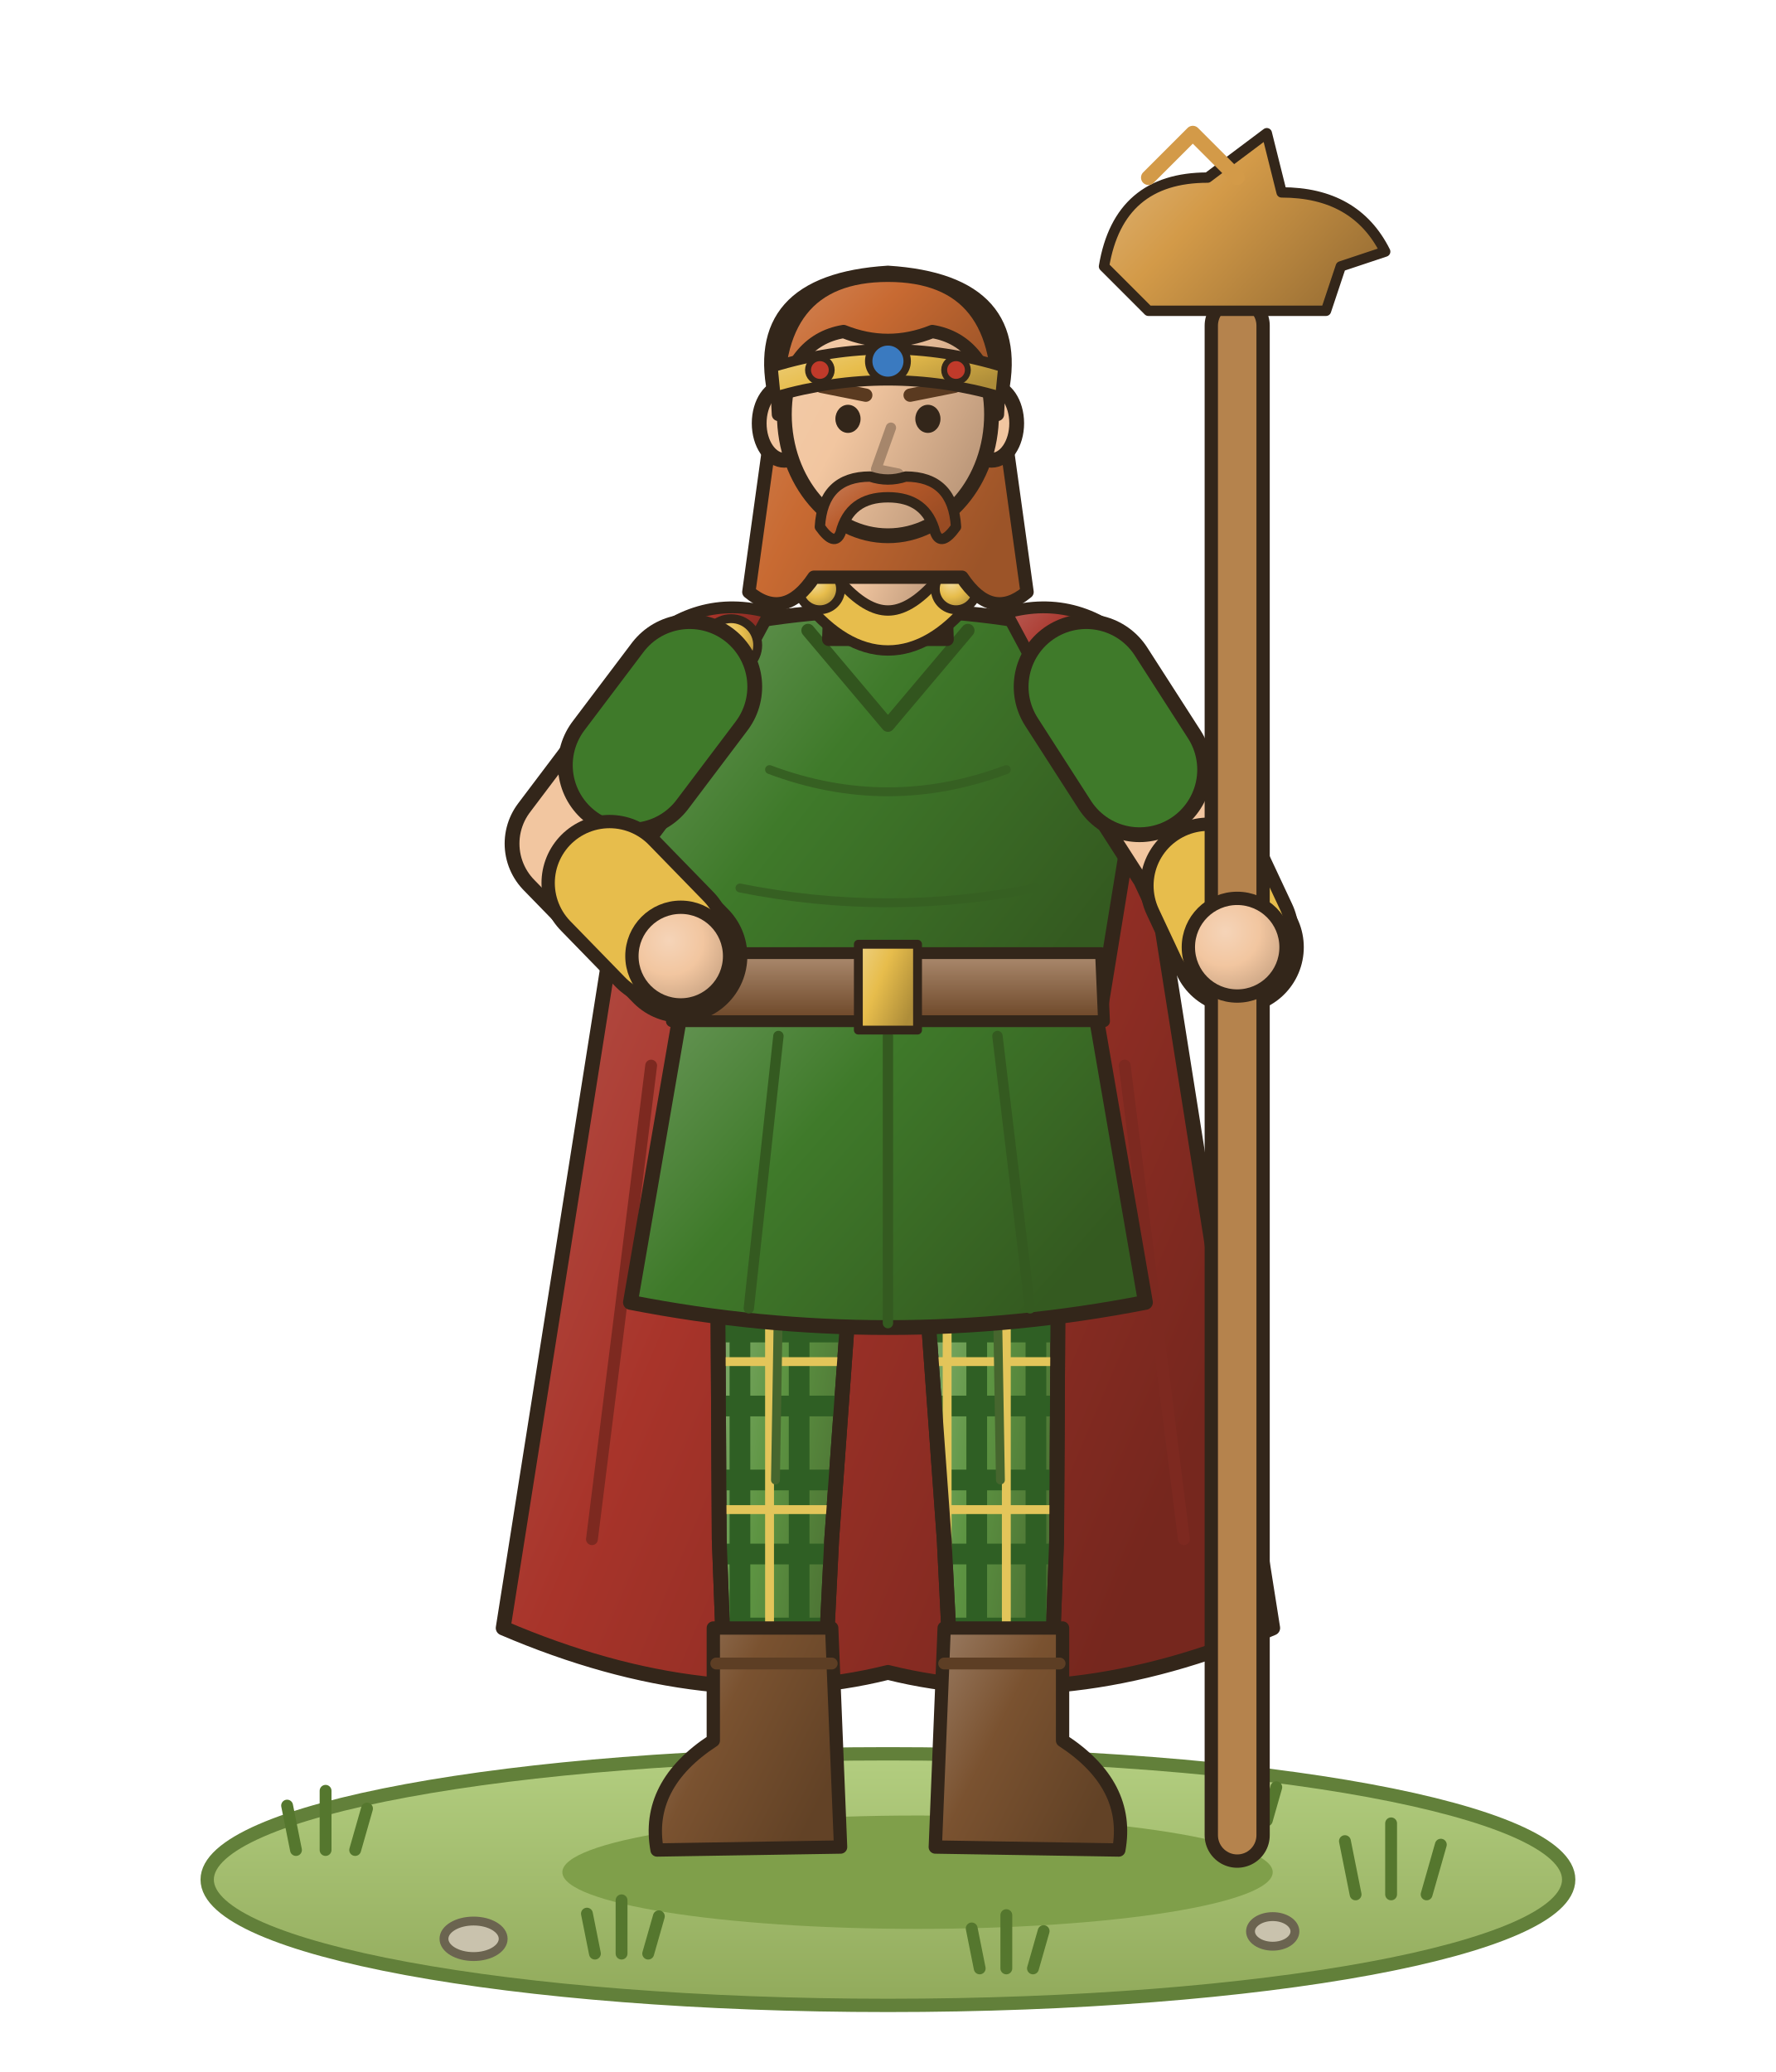
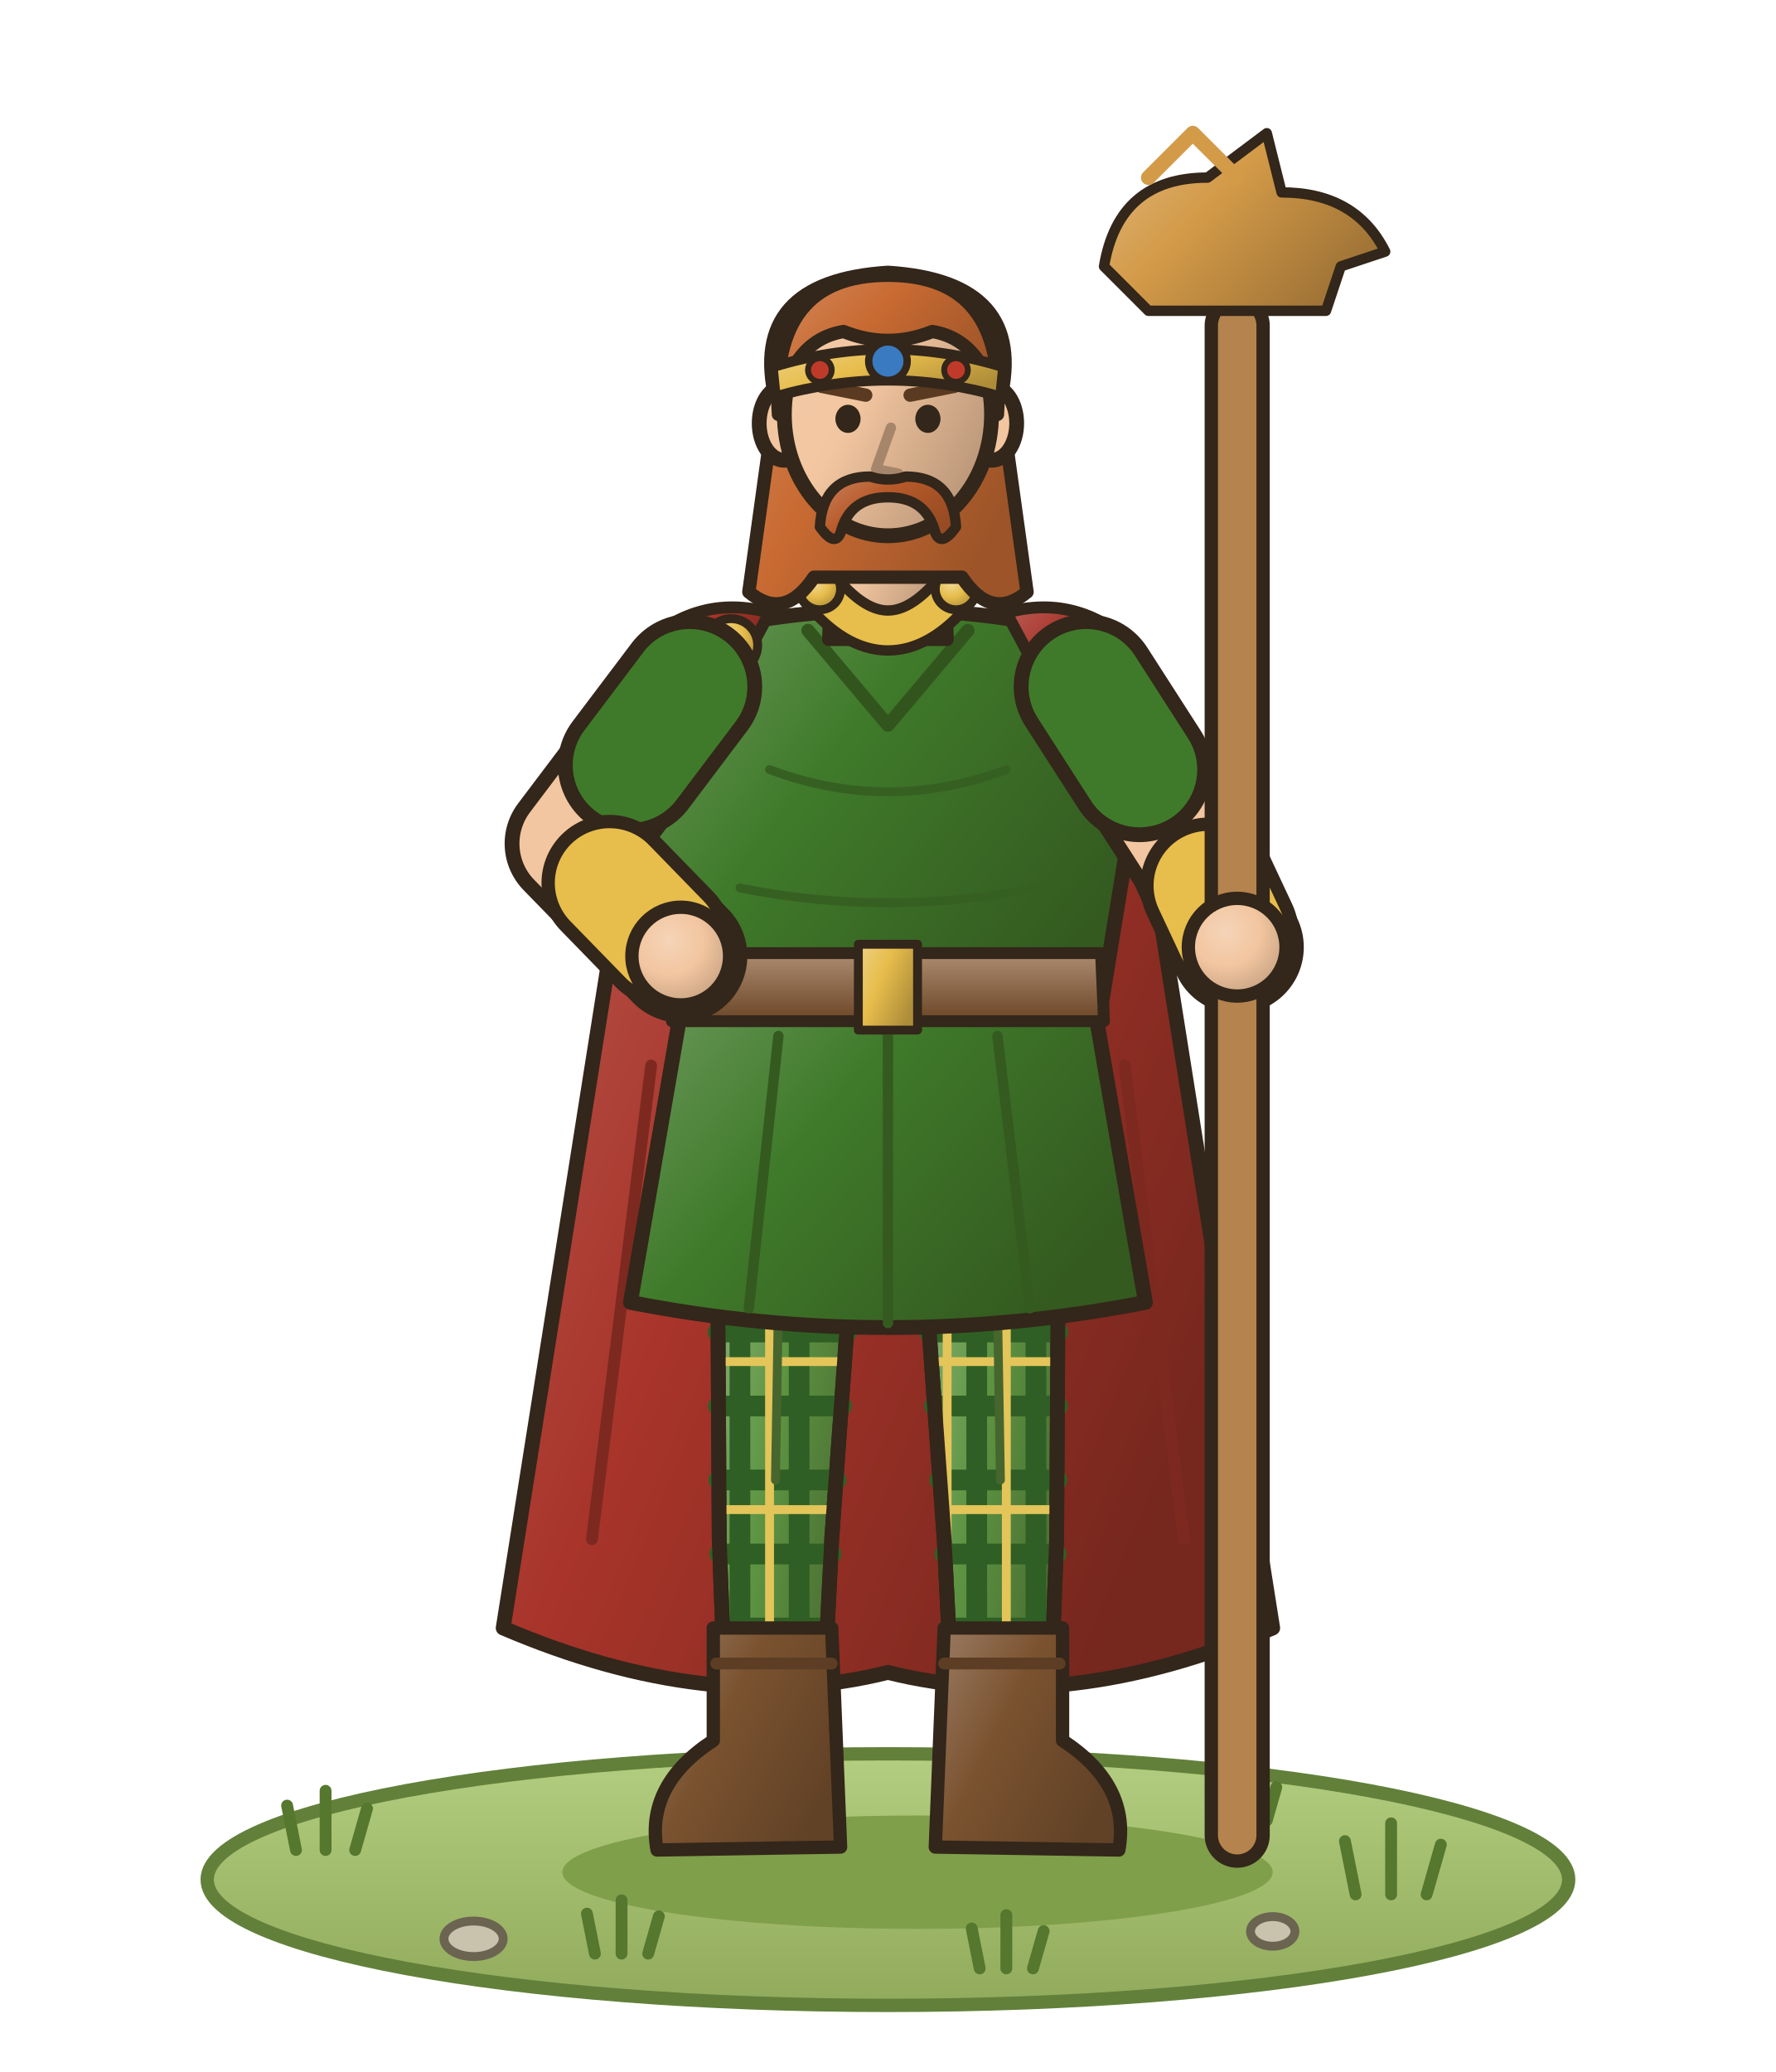
<svg xmlns="http://www.w3.org/2000/svg" viewBox="0 0 120 140">
  <defs>
    <linearGradient id="va6c56a" x2="0" y2="1">
      <stop offset="0" stop-color="#b3ce80" />
      <stop offset="1" stop-color="#91aa5b" />
    </linearGradient>
    <linearGradient id="da8342a" x1="0" y1="0" x2="1" y2=".6">
      <stop offset="0" stop-color="#b95d55" />
      <stop offset=".45" stop-color="#a8342a" />
      <stop offset="1" stop-color="#76271e" />
    </linearGradient>
    <linearGradient id="d5d9442" x1="0" y1="0" x2="1" y2=".6">
      <stop offset="0" stop-color="#86af71" />
      <stop offset=".45" stop-color="#5d9442" />
      <stop offset="1" stop-color="#496c31" />
    </linearGradient>
-     <clipPath id="ck1">
-       <path d="M48.5,86L57.5,86L56.2,104L55.4,120L49.2,120L48.6,104ZM71.5,86L62.5,86L63.8,104L64.6,120L70.8,120L71.4,104Z" />
-     </clipPath>
    <linearGradient id="d7a5230" x1="0" y1="0" x2="1" y2=".6">
      <stop offset="0" stop-color="#9b7d64" />
      <stop offset=".45" stop-color="#7a5230" />
      <stop offset="1" stop-color="#624226" />
    </linearGradient>
    <linearGradient id="d3f7a2a" x1="0" y1="0" x2="1" y2=".6">
      <stop offset="0" stop-color="#6f9b5f" />
      <stop offset=".45" stop-color="#3f7a2a" />
      <stop offset="1" stop-color="#345a20" />
    </linearGradient>
    <linearGradient id="v8a5a32" x2="0" y2="1">
      <stop offset="0" stop-color="#ad8c70" />
      <stop offset="1" stop-color="#6b4526" />
    </linearGradient>
    <linearGradient id="de7bd4c" x1="0" y1="0" x2="1" y2=".6">
      <stop offset="0" stop-color="#eed182" />
      <stop offset=".45" stop-color="#e7bd4c" />
      <stop offset="1" stop-color="#ae8d39" />
    </linearGradient>
    <linearGradient id="df2c6a0" x1="0" y1="0" x2="1" y2=".6">
      <stop offset="0" stop-color="#f3ccaa" />
      <stop offset=".45" stop-color="#f2c6a0" />
      <stop offset="1" stop-color="#bc987a" />
    </linearGradient>
    <radialGradient id="re7bd4c" cx=".38" cy=".34" r=".7">
      <stop offset="0" stop-color="#f2db9d" />
      <stop offset=".5" stop-color="#e7bd4c" />
      <stop offset="1" stop-color="#ae8d39" />
    </radialGradient>
    <linearGradient id="dc86a32" x1="0" y1="0" x2="1" y2=".6">
      <stop offset="0" stop-color="#d3885b" />
      <stop offset=".45" stop-color="#c86a32" />
      <stop offset="1" stop-color="#9c5428" />
    </linearGradient>
    <linearGradient id="db85a2a" x1="0" y1="0" x2="1" y2=".6">
      <stop offset="0" stop-color="#ca835f" />
      <stop offset=".45" stop-color="#b85a2a" />
      <stop offset="1" stop-color="#984b23" />
    </linearGradient>
    <linearGradient id="dd39a48" x1="0" y1="0" x2="1" y2=".6">
      <stop offset="0" stop-color="#e0b87f" />
      <stop offset=".45" stop-color="#d39a48" />
      <stop offset="1" stop-color="#9f7336" />
    </linearGradient>
    <radialGradient id="rf2c6a0" cx=".38" cy=".34" r=".7">
      <stop offset="0" stop-color="#f5d4b8" />
      <stop offset=".5" stop-color="#f2c6a0" />
      <stop offset="1" stop-color="#c7a282" />
    </radialGradient>
  </defs>
  <g stroke="#33261a" stroke-width="1" stroke-linejoin="round" stroke-linecap="round">
    <ellipse cx="60" cy="127" rx="46" ry="8.5" fill="url(#va6c56a)" stroke="#62803a" stroke-width=".9" />
    <ellipse cx="62" cy="126.5" rx="24" ry="3.83" fill="#7f9f4a" stroke="none" />
    <path d="M20,125 19.4,122M22,125 22,121M24,125 24.8,122.2" fill="none" stroke="#55772e" stroke-width=".8" />
    <path d="M91.6,128 90.88,124.4M94,128 94,123.2M96.4,128 97.36,124.64" fill="none" stroke="#55772e" stroke-width=".8" />
    <path d="M40.2,132 39.66,129.3M42,132 42,128.4M43.8,132 44.52,129.48" fill="none" stroke="#55772e" stroke-width=".8" />
    <path d="M82.4,123 81.92,120.6M84,123 84,119.8M85.6,123 86.24,120.76" fill="none" stroke="#55772e" stroke-width=".8" />
    <path d="M66.2,133 65.66,130.3M68,133 68,129.4M69.8,133 70.52,130.48" fill="none" stroke="#55772e" stroke-width=".8" />
    <ellipse cx="32" cy="131" rx="2" ry="1.2" fill="#c9c2ad" stroke="#6b6450" stroke-width=".6" />
    <ellipse cx="86" cy="130.5" rx="1.5" ry="1" fill="#c9c2ad" stroke="#6b6450" stroke-width=".6" />
    <path d="M44.6,43Q60,39.6 75.4,43L86,110Q72,116 60,113 48,116 34,110Z" fill="url(#da8342a)" />
    <path d="M40,104 44,72M80,104 76,72" fill="none" stroke="#7d2920" stroke-width=".8" />
    <path d="M48.5,86 57.5,86 56.2,104 55.4,120 49.2,120 48.6,104Z" fill="url(#d5d9442)" />
    <path d="M71.5,86 62.5,86 63.8,104 64.6,120 70.8,120 71.4,104Z" fill="url(#d5d9442)" />
-     <g clip-path="url(#ck1)">
-       <path d="M50,84V122M54,84V122M62,84V122M66,84V122M70,84V122M44,90H76M44,95H76M44,100H76M44,105H76M44,110H76M44,115H76M44,120H76" fill="none" stroke="#2f5f24" stroke-width="1.4" />
-       <path d="M52,84V122M64,84V122M68,84V122M44,92H76M44,102H76M44,112H76" fill="none" stroke="#e3c55a" stroke-width=".6" />
-     </g>
+     <path d="M50,86 50,120M54,86 54,120M66,86 66,120M70,86 70,120M48.52,90 57.21,90M62.79,90 71.48,90M48.55,95 56.85,95M63.15,95 71.45,95M48.58,100 56.49,100M63.51,100 71.42,100M48.64,105 56.15,105M63.85,105 71.36,105M48.83,110 55.9,110M64.1,110 71.17,110M49.01,115 55.65,115M64.35,115 70.99,115M49.2,120 55.4,120M64.6,120 70.8,120" fill="none" stroke="#2f5f24" stroke-width="1.4" />
+     <path d="M52,86 52,120M64,86 64,108M68,86 68,120M48.53,92 57.07,92M62.93,92 71.47,92M48.59,102 56.34,102M63.66,102 71.41,102M48.9,112 55.8,112M64.2,112 71.1,112" fill="none" stroke="#e3c55a" stroke-width=".6" />
    <path d="M48.5,86 57.5,86 56.2,104 55.4,120 49.2,120 48.6,104ZM71.5,86 62.5,86 63.8,104 64.6,120 70.8,120 71.4,104Z" fill="none" />
    <path d="M52.6,88 52.4,100M67.4,88 67.6,100" fill="none" stroke="#46662e" stroke-width=".6" />
    <path d="M48.2,110 56.2,110 56.8,124.8 44.4,125Q43.6,120.6 48.2,117.6Z" fill="url(#d7a5230)" stroke-width=".9" />
    <path d="M71.8,110 63.8,110 63.2,124.8 75.6,125Q76.4,120.6 71.8,117.6Z" fill="url(#d7a5230)" stroke-width=".9" />
    <path d="M48.4,112.4H56.2M63.8,112.4H71.6" fill="none" stroke="#5d3e24" stroke-width=".8" />
    <path d="M46.4,66 73.6,66 77.4,88Q60,91.4 42.6,88Z" fill="url(#d3f7a2a)" />
    <path d="M52.6,70 50.6,88.4M60,70V89.4M67.4,70 69.6,88.4" fill="none" stroke="#345a20" stroke-width=".7" />
    <path d="M46,43Q60,39.4 74,43L77.6,48.4 74.4,68 45.6,68 42.4,48.4Z" fill="url(#d3f7a2a)" />
    <path d="M54.6,42.6 60,49 65.4,42.6" fill="none" stroke="#32551e" stroke-width=".9" />
    <path d="M52,52Q60,55 68,52M50,60Q60,62 70,60" fill="none" stroke="#366022" stroke-width=".6" />
    <path d="M45.6,64.4 74.4,64.4 74.6,69 45.4,69Z" fill="url(#v8a5a32)" stroke-width=".8" />
    <path d="M58,63.8 62,63.8 62,69.6 58,69.6Z" fill="url(#de7bd4c)" stroke-width=".6" />
    <path d="M56.4,32 63.6,32 64,43.2 56,43.2Z" fill="url(#df2c6a0)" stroke-width=".9" />
    <path d="M55.6,40Q60,45.2 64.4,40" fill="none" stroke-width="3.4" />
    <path d="M55.6,40Q60,45.2 64.4,40" fill="none" stroke="#e7bd4c" stroke-width="2" />
    <circle cx="55.4" cy="39.8" r="1.4" fill="url(#re7bd4c)" stroke-width=".6" />
    <circle cx="64.6" cy="39.8" r="1.4" fill="url(#re7bd4c)" stroke-width=".6" />
    <path d="M43,44Q47,40 52,41.4L49,47Z" fill="url(#da8342a)" stroke-width=".8" />
    <path d="M77,44Q73,40 68,41.4L71,47Z" fill="url(#da8342a)" stroke-width=".8" />
    <circle cx="49.4" cy="43.6" r="1.8" fill="url(#re7bd4c)" stroke-width=".6" />
    <path d="M46.6,46.4 38.6,57 46,64.6" fill="none" stroke-width="9" />
    <path d="M46.6,46.4 38.6,57 46,64.6" fill="none" stroke="#f2c6a0" stroke-width="7" />
    <path d="M46.6,46.4 42.6,51.7" fill="none" stroke-width="9.8" />
    <path d="M46.6,46.4 42.6,51.7" fill="none" stroke="#3f7a2a" stroke-width="7.8" />
    <path d="M41.19,59.66 44.89,63.46" fill="none" stroke-width="9.2" />
    <path d="M41.19,59.66 44.89,63.46" fill="none" stroke="#e7bd4c" stroke-width="7.4" />
    <g transform="translate(60,28)">
      <path d="M-7.6,-1Q-9.5,-9 0,-9.6 9.5,-9 7.6,-1L9.4,12Q7,14 5,11L-5,11Q-7,14-9.4,12Z" fill="url(#dc86a32)" stroke-width=".9" />
      <ellipse cx="-7" cy=".6" rx="1.7" ry="2.5" fill="#f2c6a0" />
      <ellipse cx="7" cy=".6" rx="1.7" ry="2.5" fill="#f2c6a0" />
      <ellipse rx="7" ry="8.2" fill="url(#df2c6a0)" />
      <path d="M-4.5,-1.9-1.5,-1.3M4.5,-1.9 1.5,-1.3" fill="none" stroke="#5a3a20" stroke-width=".9" />
      <ellipse cx="-2.7" cy=".3" rx=".85" ry=".95" fill="#33261a" stroke="none" />
      <ellipse cx="2.7" cy=".3" rx=".85" ry=".95" fill="#33261a" stroke="none" />
      <path d="M.2,.9-.8,3.7 .7,4" fill="none" stroke="#a6866b" stroke-width=".7" />
      <path d="M-4.6,7.6Q-4.4,4.2-1.2,4.2 0,4.6 1.2,4.2 4.4,4.2 4.6,7.6 3.6,9 3.2,8 2.6,5.6 0,5.6-2.6,5.6-3.2,8-3.6,9-4.6,7.6Z" fill="url(#db85a2a)" stroke-width=".7" />
      <path d="M-7.4,0Q-8,-9.4 0,-9.4 8,-9.4 7.4,0 6.6,-5 3,-5.6 0,-4.4-3,-5.6-6.6,-5-7.4,0Z" fill="url(#dc86a32)" stroke-width=".9" />
      <path d="M-7.8,-3.2Q0,-5.6 7.8,-3.2L7.6,-1.2Q0,-3.4-7.6,-1.2Z" fill="url(#de7bd4c)" stroke-width=".7" />
      <circle cx="0" cy="-3.6" r="1.3" fill="#3a7ac0" stroke-width=".5" />
      <circle cx="-4.6" cy="-3" r=".8" fill="#c03a2a" stroke-width=".4" />
      <circle cx="4.6" cy="-3" r=".8" fill="#c03a2a" stroke-width=".4" />
    </g>
    <path d="M73.4,46.4 80.6,57.6 83.6,64" fill="none" stroke-width="9" />
    <path d="M73.4,46.4 80.6,57.6 83.6,64" fill="none" stroke="#f2c6a0" stroke-width="7" />
    <path d="M73.4,46.4 77,52" fill="none" stroke-width="9.8" />
    <path d="M73.4,46.4 77,52" fill="none" stroke="#3f7a2a" stroke-width="7.8" />
    <path d="M81.65,59.84 83.15,63.04" fill="none" stroke-width="9.2" />
    <path d="M81.65,59.84 83.15,63.04" fill="none" stroke="#e7bd4c" stroke-width="7.4" />
    <path d="M83.6,124 83.6,22" fill="none" stroke-width="4.4" />
    <path d="M83.6,124 83.6,22" fill="none" stroke="#b5834d" stroke-width="2.6" />
    <path d="M74.6,18Q75.6,12 81.6,12L85.6,9 86.6,13Q91.6,13 93.6,17L90.6,18 89.6,21 77.6,21Z" fill="url(#dd39a48)" stroke-width=".7" />
    <path d="M77.6,12 80.6,9 83.6,12" fill="none" stroke="#d39a48" />
    <circle cx="83.6" cy="64" r="3.3" fill="url(#rf2c6a0)" stroke-width=".9" />
    <circle cx="46" cy="64.6" r="3.3" fill="url(#rf2c6a0)" stroke-width=".9" />
  </g>
</svg>
